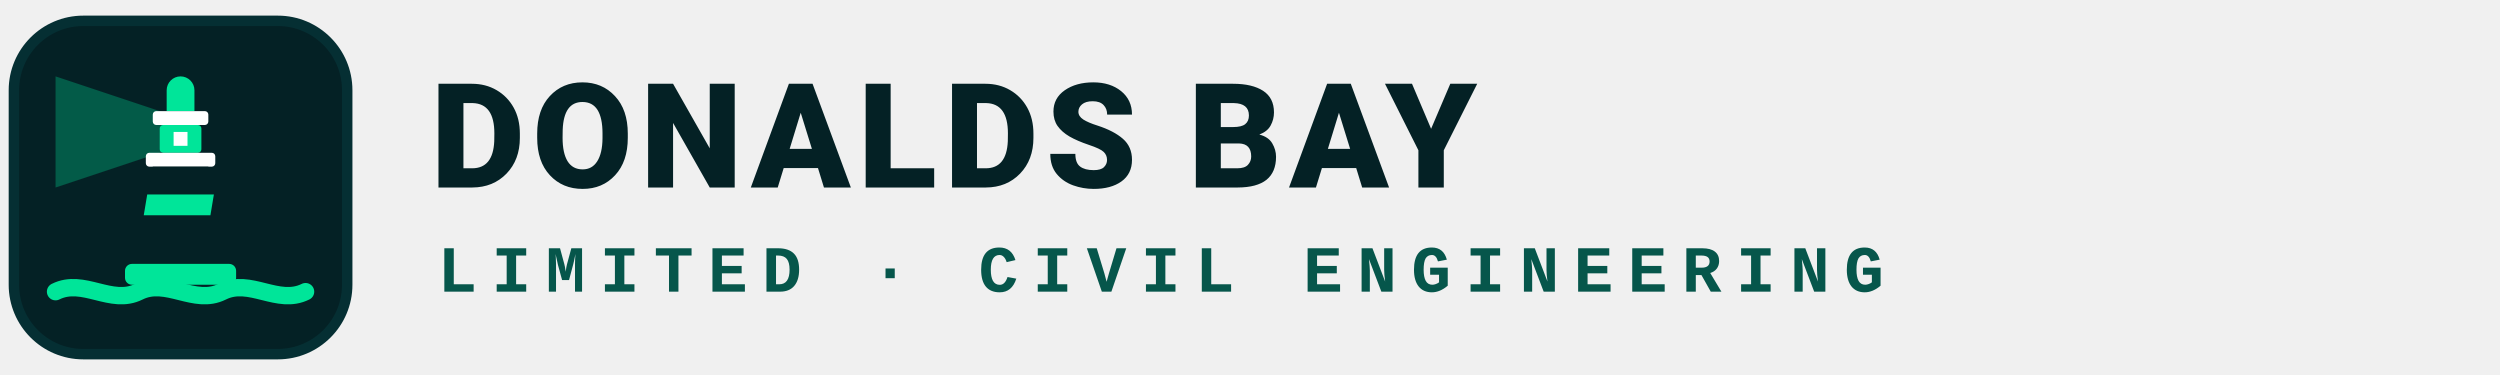
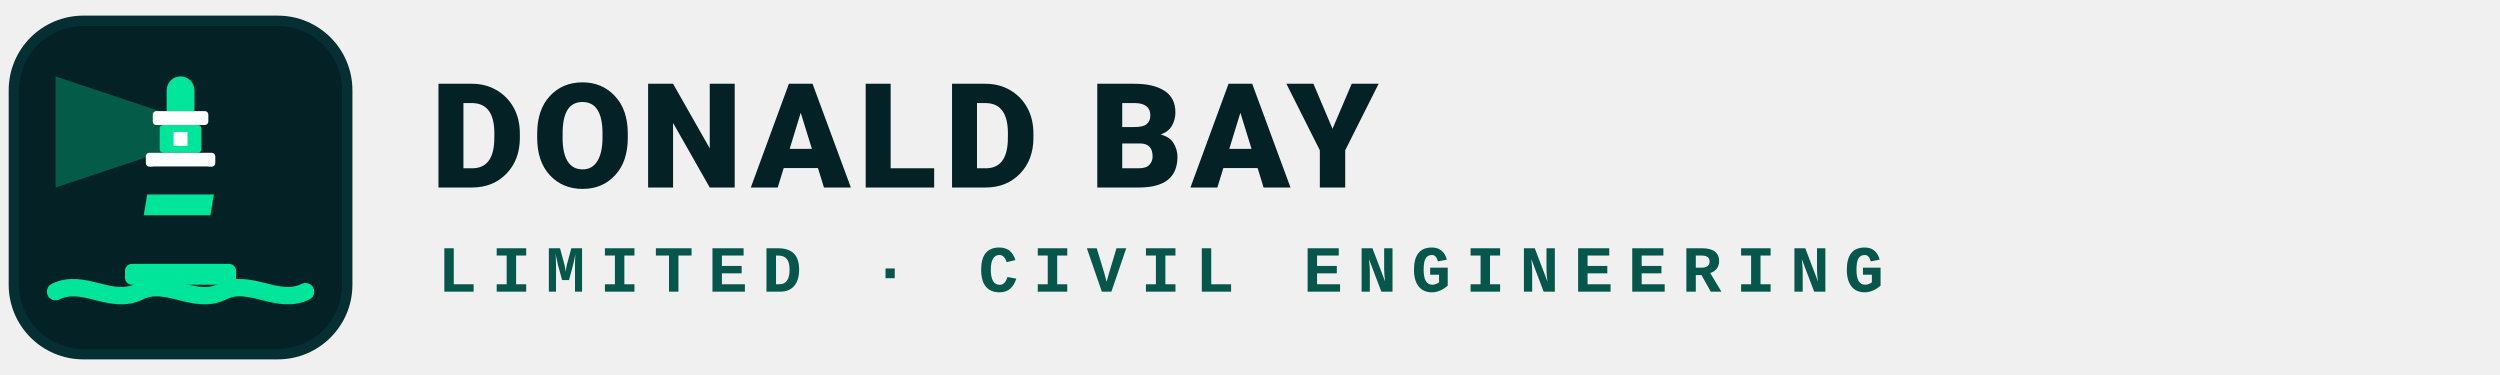
<svg xmlns="http://www.w3.org/2000/svg" viewBox="0 0 360 54" fill="none">
  <g transform="translate(2, 3)">
    <rect width="48" height="48" rx="10" fill="#042125" stroke="#052F33" stroke-width="1.5" />
    <polygon points="24,14 6,8 6,24 24,18" fill="#00E599" opacity="0.3" />
    <path d="M22 10C22 8.895 22.895 8 24 8C25.105 8 26 8.895 26 10V13H22V10Z" fill="#00E599" />
    <rect x="20" y="13" width="8" height="2" fill="#FFFFFF" rx="0.5" />
    <rect x="21" y="15" width="6" height="4" fill="#00E599" rx="0.5" />
    <rect x="23" y="16" width="2" height="2" fill="#FFFFFF" />
    <rect x="19" y="19" width="10" height="2" fill="#FFFFFF" rx="0.5" />
    <path d="M20 21L17.5 35H30.5L28 21H20Z" fill="#042125" />
    <polygon points="19.2 25 28.8 25 28.3 28 18.7 28" fill="#00E599" />
    <rect x="16" y="35" width="16" height="3" fill="#00E599" rx="1" />
    <path d="M6 39C10 37 14 41 18 39C22 37 26 41 30 39C34 37 38 41 42 39" stroke="#00E599" stroke-width="2.5" stroke-linecap="round" fill="none" />
    <path d="M6 43C10 41 14 45 18 43C22 41 26 45 30 43C34 41 38 45 42 43" stroke="#042125" stroke-width="1.5" stroke-linecap="round" fill="none" />
  </g>
  <style>
    .db-brand-text-dark {
      font-family: system-ui, -apple-system, BlinkMacSystemFont, 'Segoe UI', Roboto, 'Helvetica Neue', Arial, sans-serif;
      font-weight: 800;
      font-size: 21px;
      letter-spacing: 0.05em;
      fill: #042125;
    }
    .db-brand-tagline-dark {
      font-family: ui-monospace, SFMono-Regular, Menlo, Monaco, Consolas, 'Liberation Mono', 'Courier New', monospace;
      font-weight: 700;
      font-size: 9.5px;
      letter-spacing: 0.22em;
      fill: #06564B;
    }
  </style>
-   <text x="62" y="27" class="db-brand-text-dark">DONALDS BAY</text>
+   <text x="62" y="27" class="db-brand-text-dark">DONALD BAY</text>
  <text x="63" y="42" class="db-brand-tagline-dark">LIMITED · CIVIL ENGINEERING</text>
</svg>
